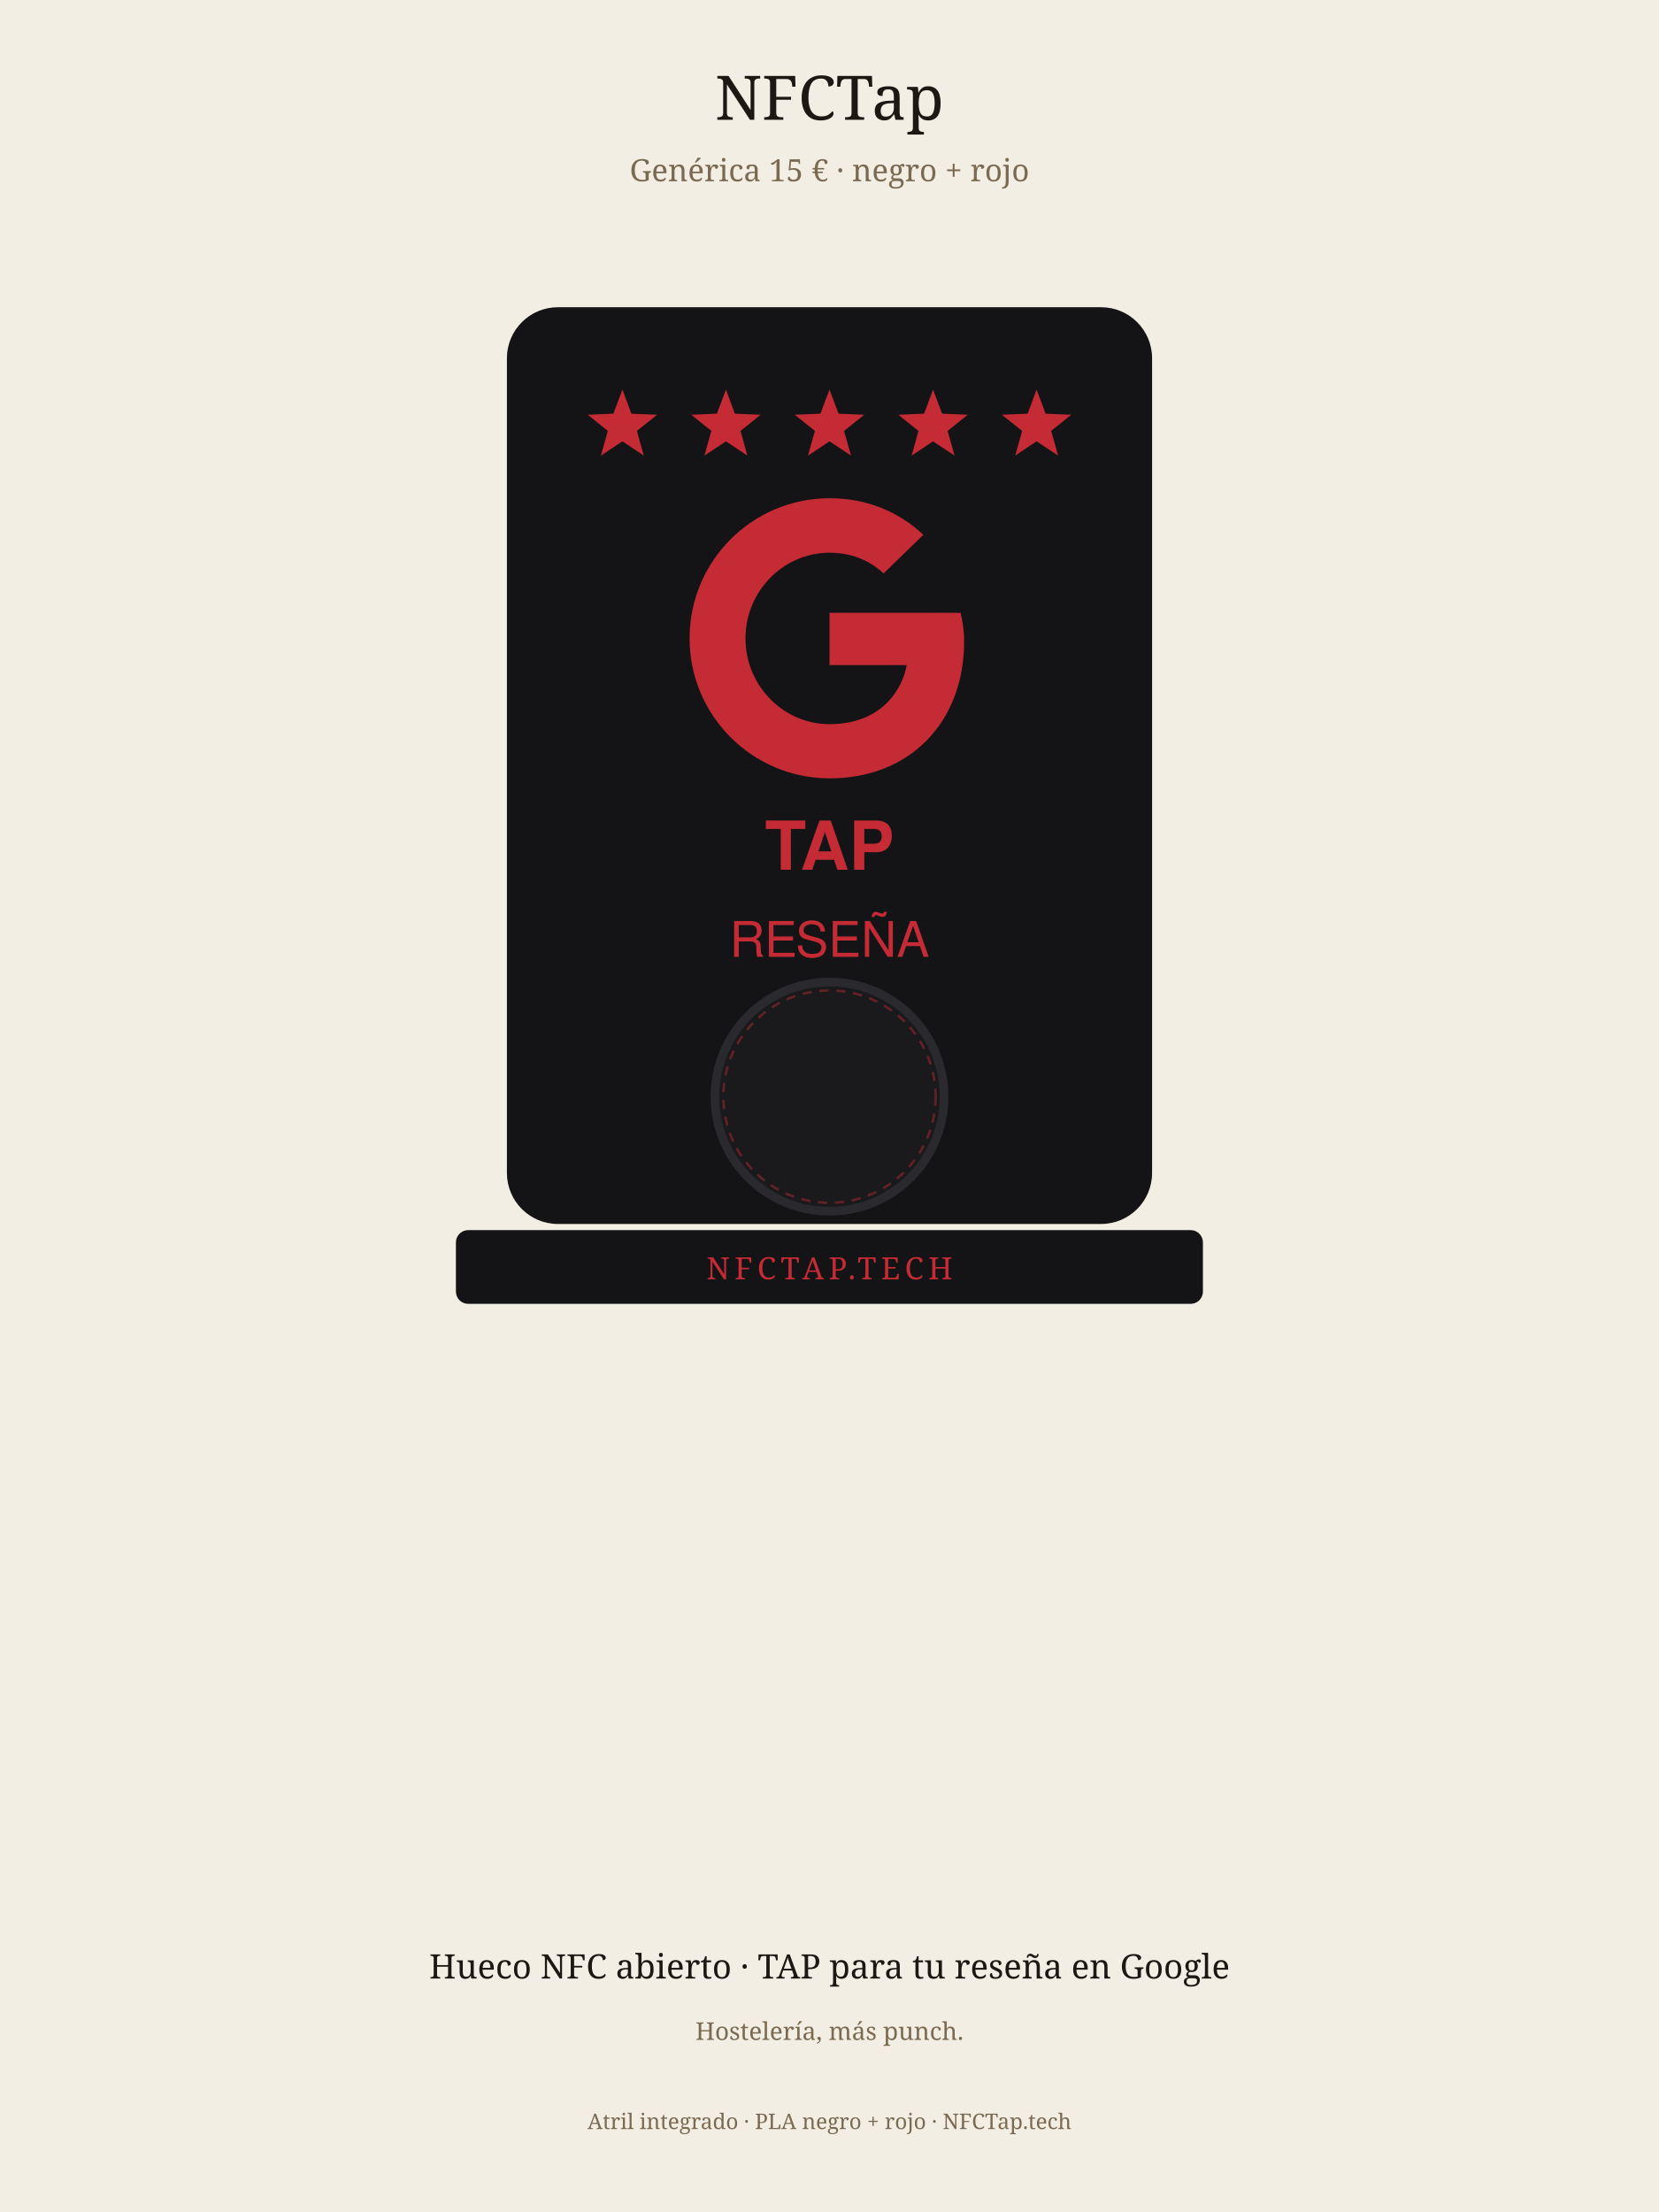
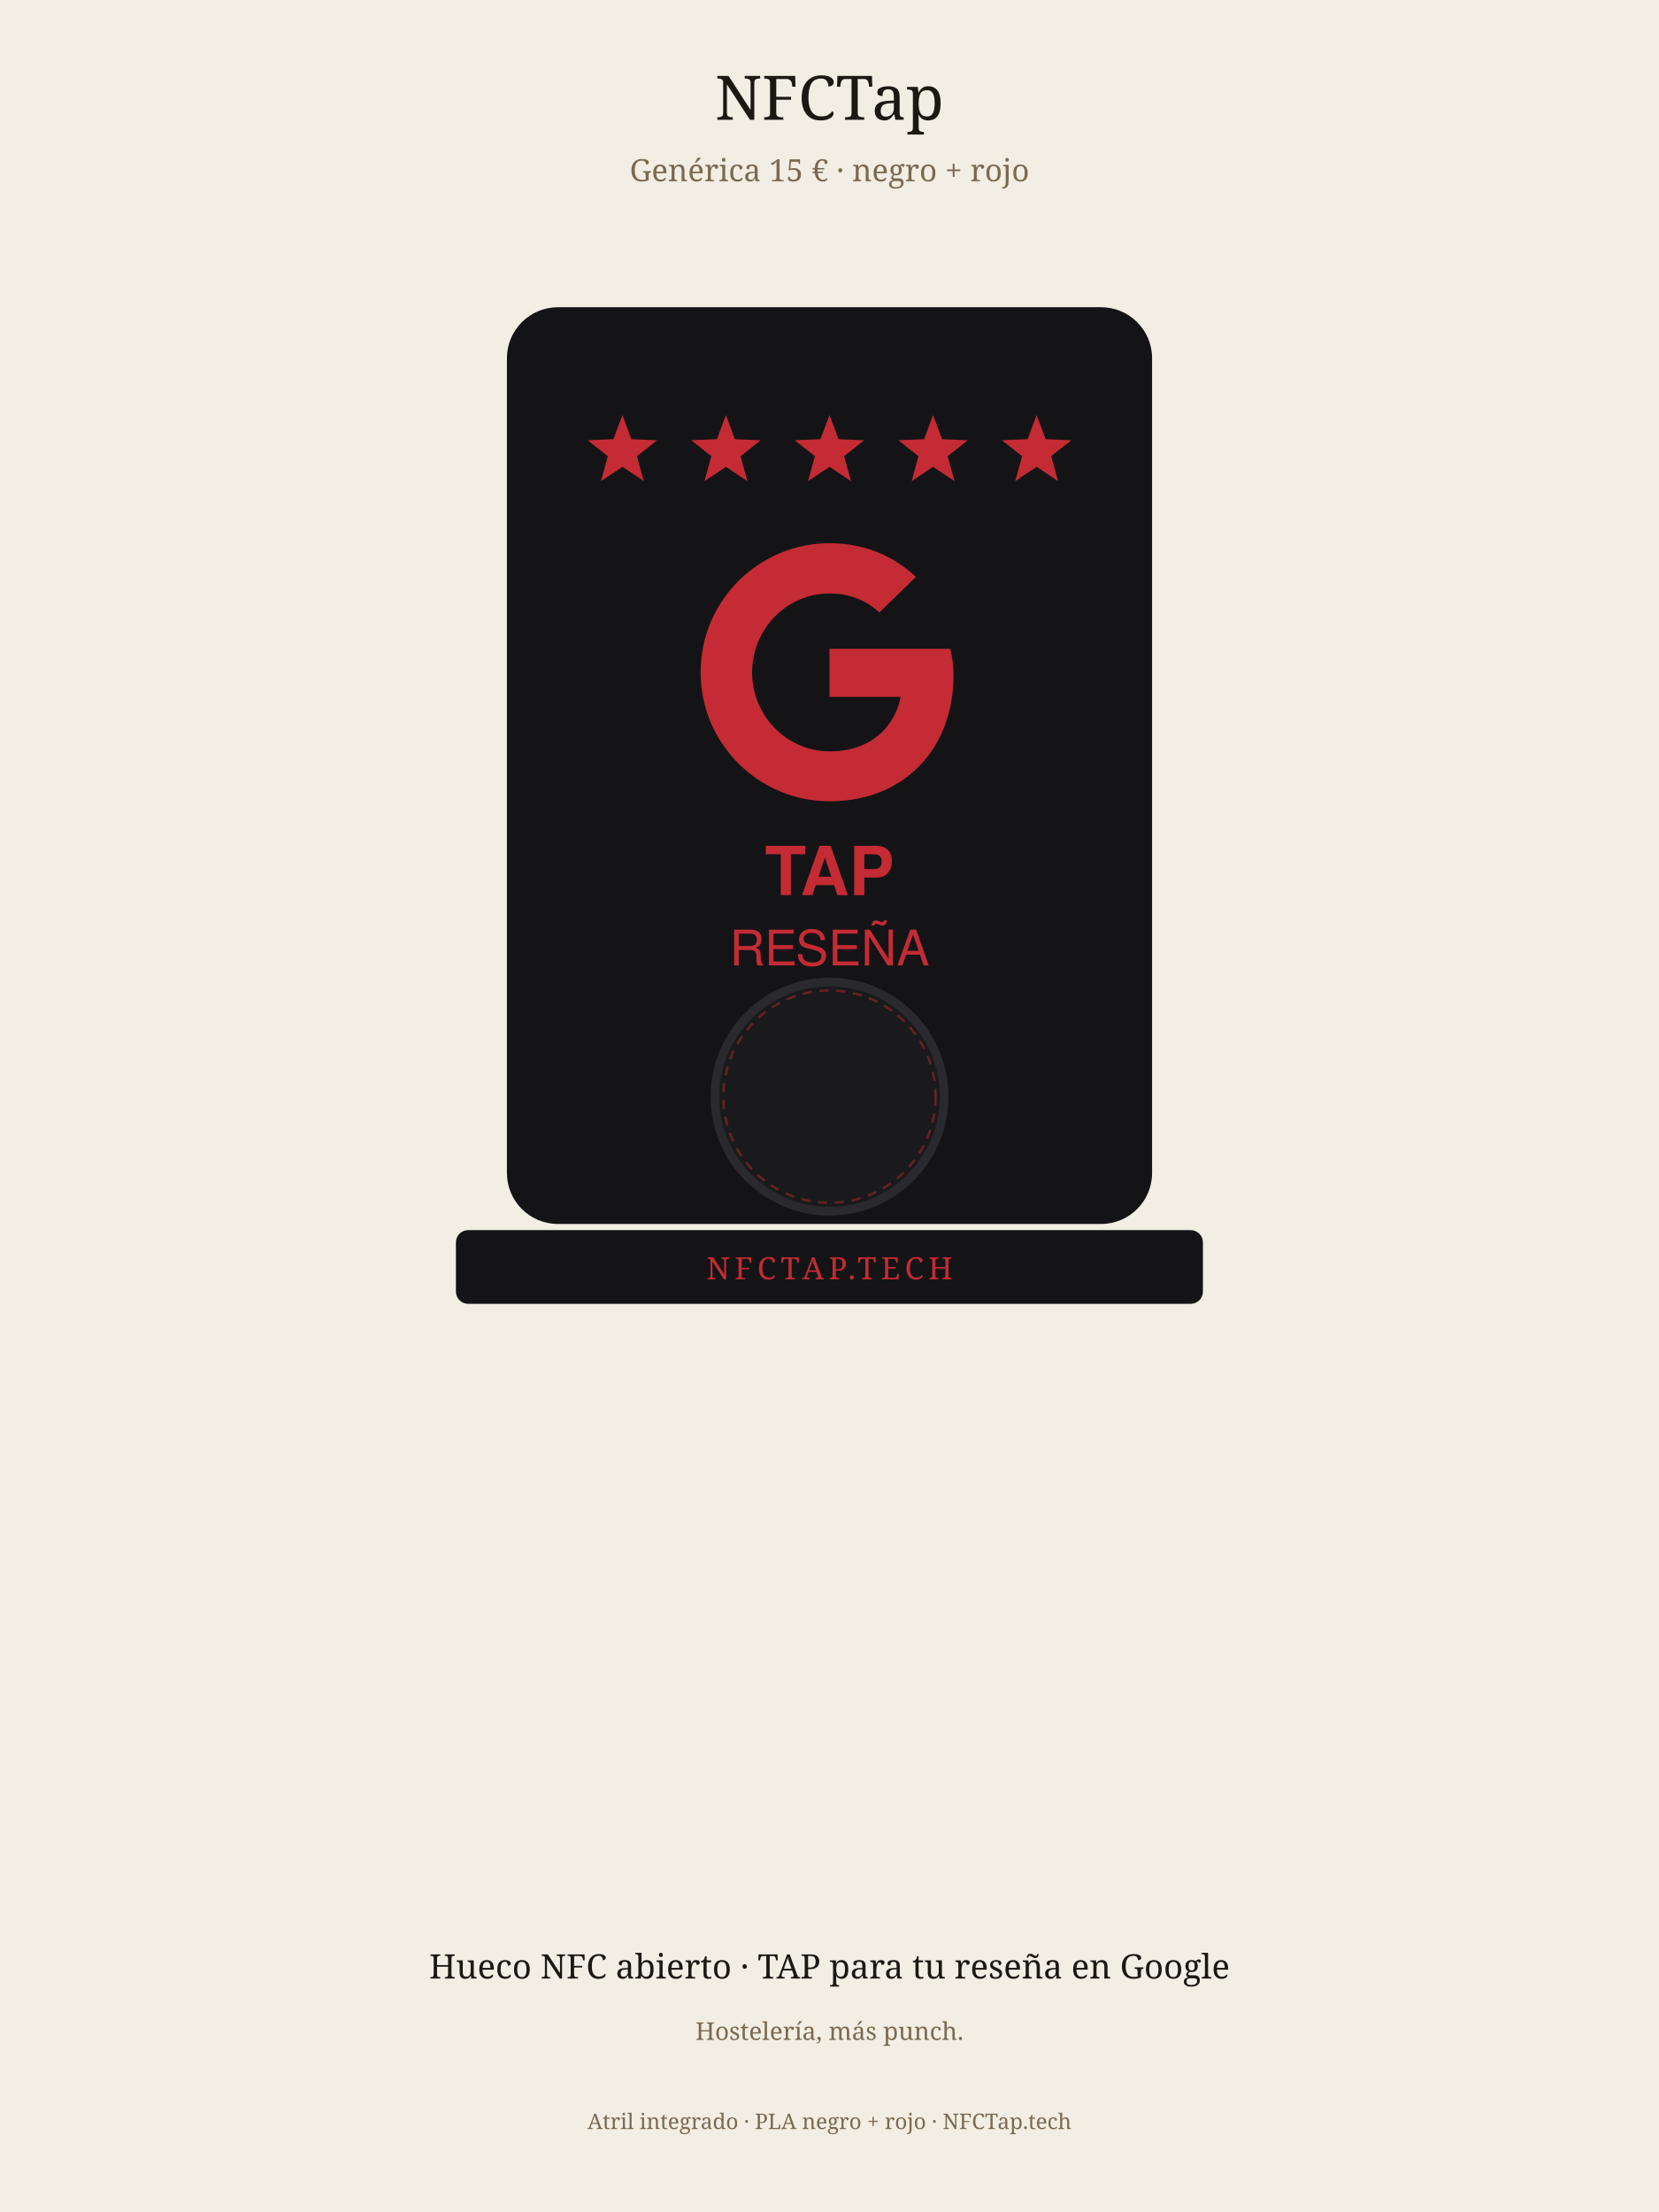
<svg xmlns="http://www.w3.org/2000/svg" viewBox="0 0 1080 1440" width="1080" height="1440">
  <rect width="1080" height="1440" fill="#F3EEE4" />
  <text x="540" y="78" text-anchor="middle" fill="#1C1915" font-family="Georgia, serif" font-size="40">NFCTap</text>
  <text x="540" y="118" text-anchor="middle" fill="#7A6A52" font-family="Georgia, serif" font-size="20">Genérica 15 € · negro + rojo</text>
  <rect x="330.0" y="200.0" width="420.0" height="596.8" rx="33.2" fill="#141416" />
-   <polygon points="405.2,253.6 411.0,269.3 427.8,270.0 414.6,280.5 419.1,296.6 405.2,287.3 391.2,296.6 395.7,280.5 382.6,270.0 399.3,269.3" fill="#C42B34" />
-   <polygon points="472.6,253.6 478.4,269.3 495.2,270.0 482.1,280.5 486.5,296.6 472.6,287.3 458.6,296.6 463.1,280.5 450.0,270.0 466.7,269.3" fill="#C42B34" />
-   <polygon points="540.0,253.6 545.9,269.3 562.6,270.0 549.5,280.5 554.0,296.6 540.0,287.3 526.0,296.6 530.5,280.5 517.4,270.0 534.1,269.3" fill="#C42B34" />
-   <polygon points="607.4,253.6 613.3,269.3 630.0,270.0 616.9,280.5 621.4,296.6 607.4,287.3 593.5,296.6 597.9,280.5 584.8,270.0 601.6,269.3" fill="#C42B34" />
-   <polygon points="674.8,253.6 680.7,269.3 697.4,270.0 684.3,280.5 688.8,296.6 674.8,287.3 660.9,296.6 665.4,280.5 652.2,270.0 669.0,269.3" fill="#C42B34" />
-   <g transform="translate(448.816 324.342) scale(10.13158)">
+   <polygon points="405.2,270.2 411.0,285.9 427.8,286.6 414.6,297.0 419.1,313.2 405.2,303.9 391.2,313.2 395.7,297.0 382.6,286.6 399.3,285.9" fill="#C42B34" />
+   <polygon points="472.6,270.2 478.4,285.9 495.2,286.6 482.1,297.0 486.5,313.2 472.6,303.9 458.6,313.2 463.1,297.0 450.0,286.6 466.7,285.9" fill="#C42B34" />
+   <polygon points="540.0,270.2 545.9,285.9 562.6,286.6 549.5,297.0 554.0,313.2 540.0,303.9 526.0,313.2 530.5,297.0 517.4,286.6 534.1,285.9" fill="#C42B34" />
+   <polygon points="607.4,270.2 613.3,285.9 630.0,286.6 616.9,297.0 621.4,313.2 607.4,303.9 593.5,313.2 597.9,297.0 584.8,286.6 601.6,285.9" fill="#C42B34" />
+   <polygon points="674.8,270.2 680.7,285.9 697.4,286.6 684.3,297.0 688.8,313.2 674.8,303.9 660.9,313.2 665.4,297.0 652.2,286.6 669.0,285.9" fill="#C42B34" />
+   <g transform="translate(456.000 353.632) scale(9.33333)">
    <path d="M9.001 10.71V7.362h8.424c.126.567.225 1.098.225 1.845 0 5.139-3.447 8.793-8.64 8.793-4.968 0-9-4.032-9-9s4.032-9 9-9c2.43 0 4.464.891 6.021 2.349l-2.556 2.484c-.648-.612-1.782-1.332-3.465-1.332-2.979 0-5.409 2.475-5.409 5.508s2.43 5.508 5.409 5.508c3.447 0 4.716-2.385 4.95-3.798H9.001v-.009z" fill="#C42B34" />
  </g>
-   <text x="540" y="566.2" text-anchor="middle" fill="#C42B34" font-family="Outfit, Helvetica, Arial, sans-serif" font-size="44" font-weight="700">TAP</text>
-   <text x="540" y="622.9" text-anchor="middle" fill="#C42B34" font-family="Outfit, Helvetica, Arial, sans-serif" font-size="32">RESEÑA</text>
+   <text x="540" y="582.7" text-anchor="middle" fill="#C42B34" font-family="Outfit, Helvetica, Arial, sans-serif" font-size="44" font-weight="700">TAP</text>
+   <text x="540" y="628.5" text-anchor="middle" fill="#C42B34" font-family="Outfit, Helvetica, Arial, sans-serif" font-size="32">RESEÑA</text>
  <circle cx="540" cy="713.9" r="77.4" fill="#2a2a2e" />
  <circle cx="540" cy="713.9" r="71.8" fill="#1a1a1c" />
  <circle cx="540" cy="713.9" r="69.1" fill="none" stroke="#C42B34" stroke-width="1.5" stroke-dasharray="6 5" opacity="0.45" />
  <rect x="296.8" y="800.8" width="486.3" height="48" rx="8" fill="#141416" />
  <text x="540" y="832.8" text-anchor="middle" fill="#C42B34" font-family="Georgia, serif" font-size="20" letter-spacing="3">NFCTAP.TECH</text>
  <text x="540" y="1288" text-anchor="middle" fill="#1C1915" font-family="Georgia, serif" font-size="22">Hueco NFC abierto · TAP para tu reseña en Google</text>
  <text x="540" y="1328" text-anchor="middle" fill="#7A6A52" font-family="Georgia, serif" font-size="16">Hostelería, más punch.</text>
  <text x="540" y="1386" text-anchor="middle" fill="#7A6A52" font-family="Georgia, serif" font-size="14">Atril integrado · PLA negro + rojo · NFCTap.tech</text>
</svg>
